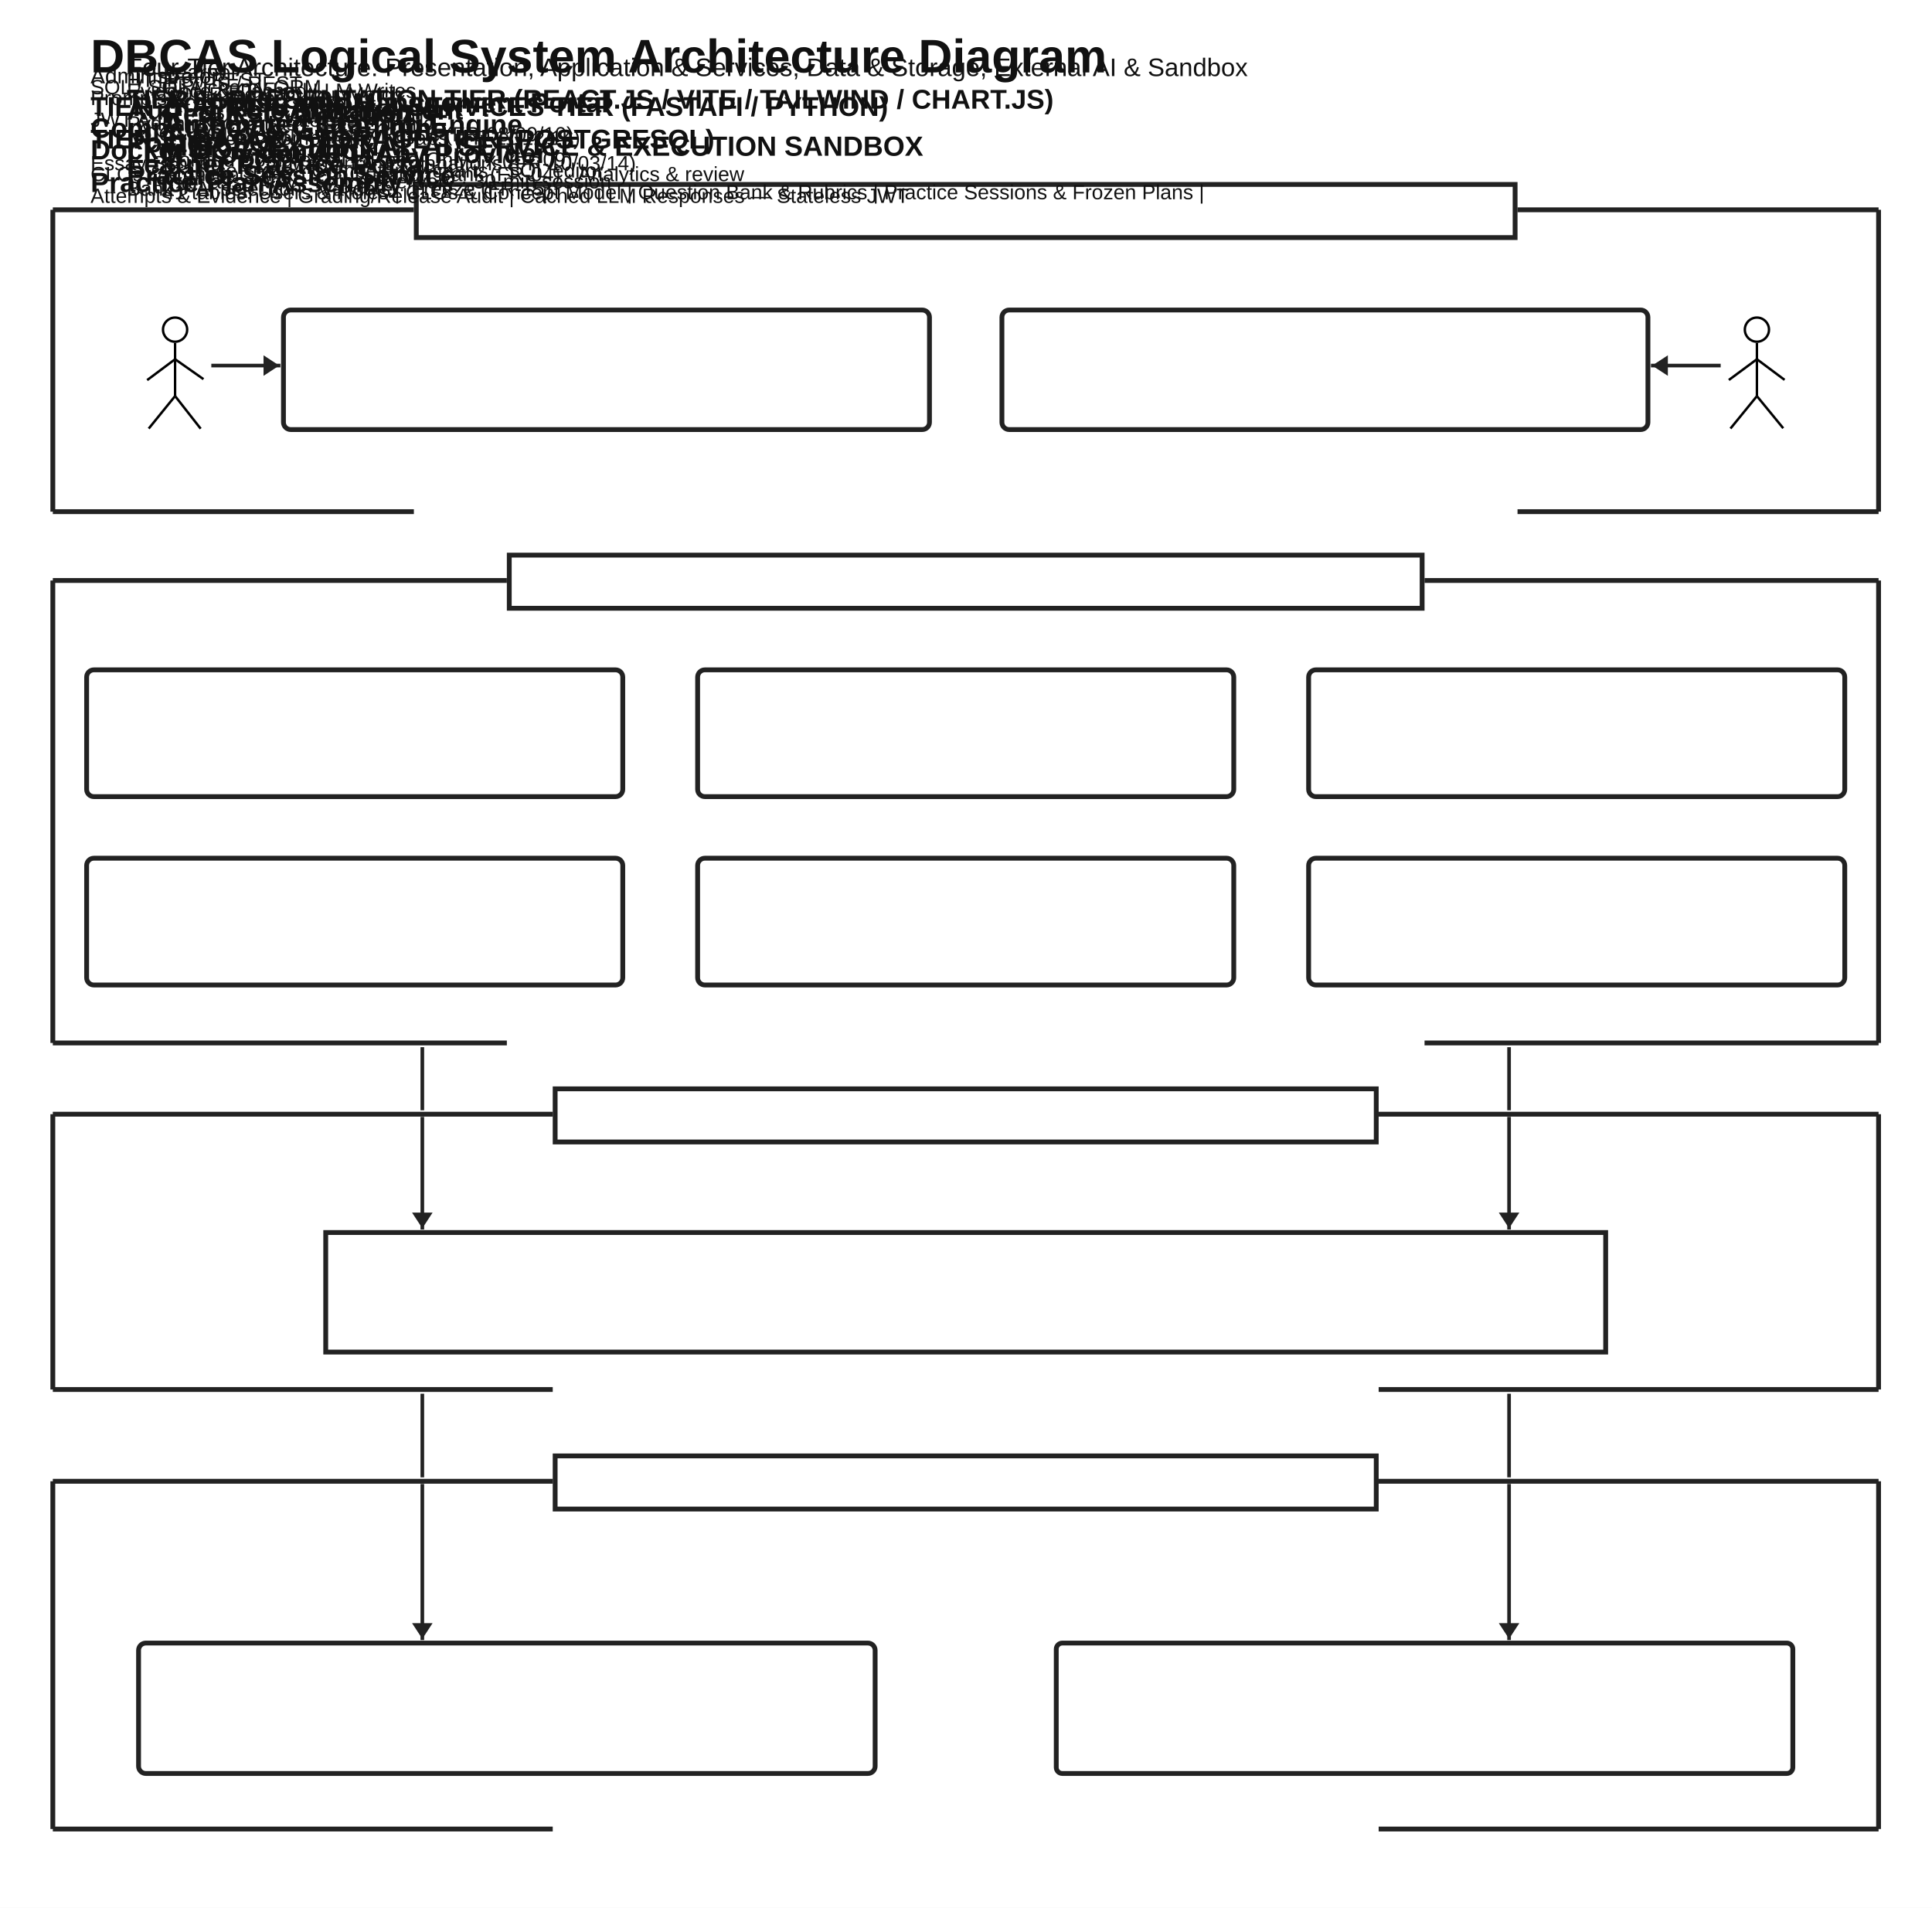
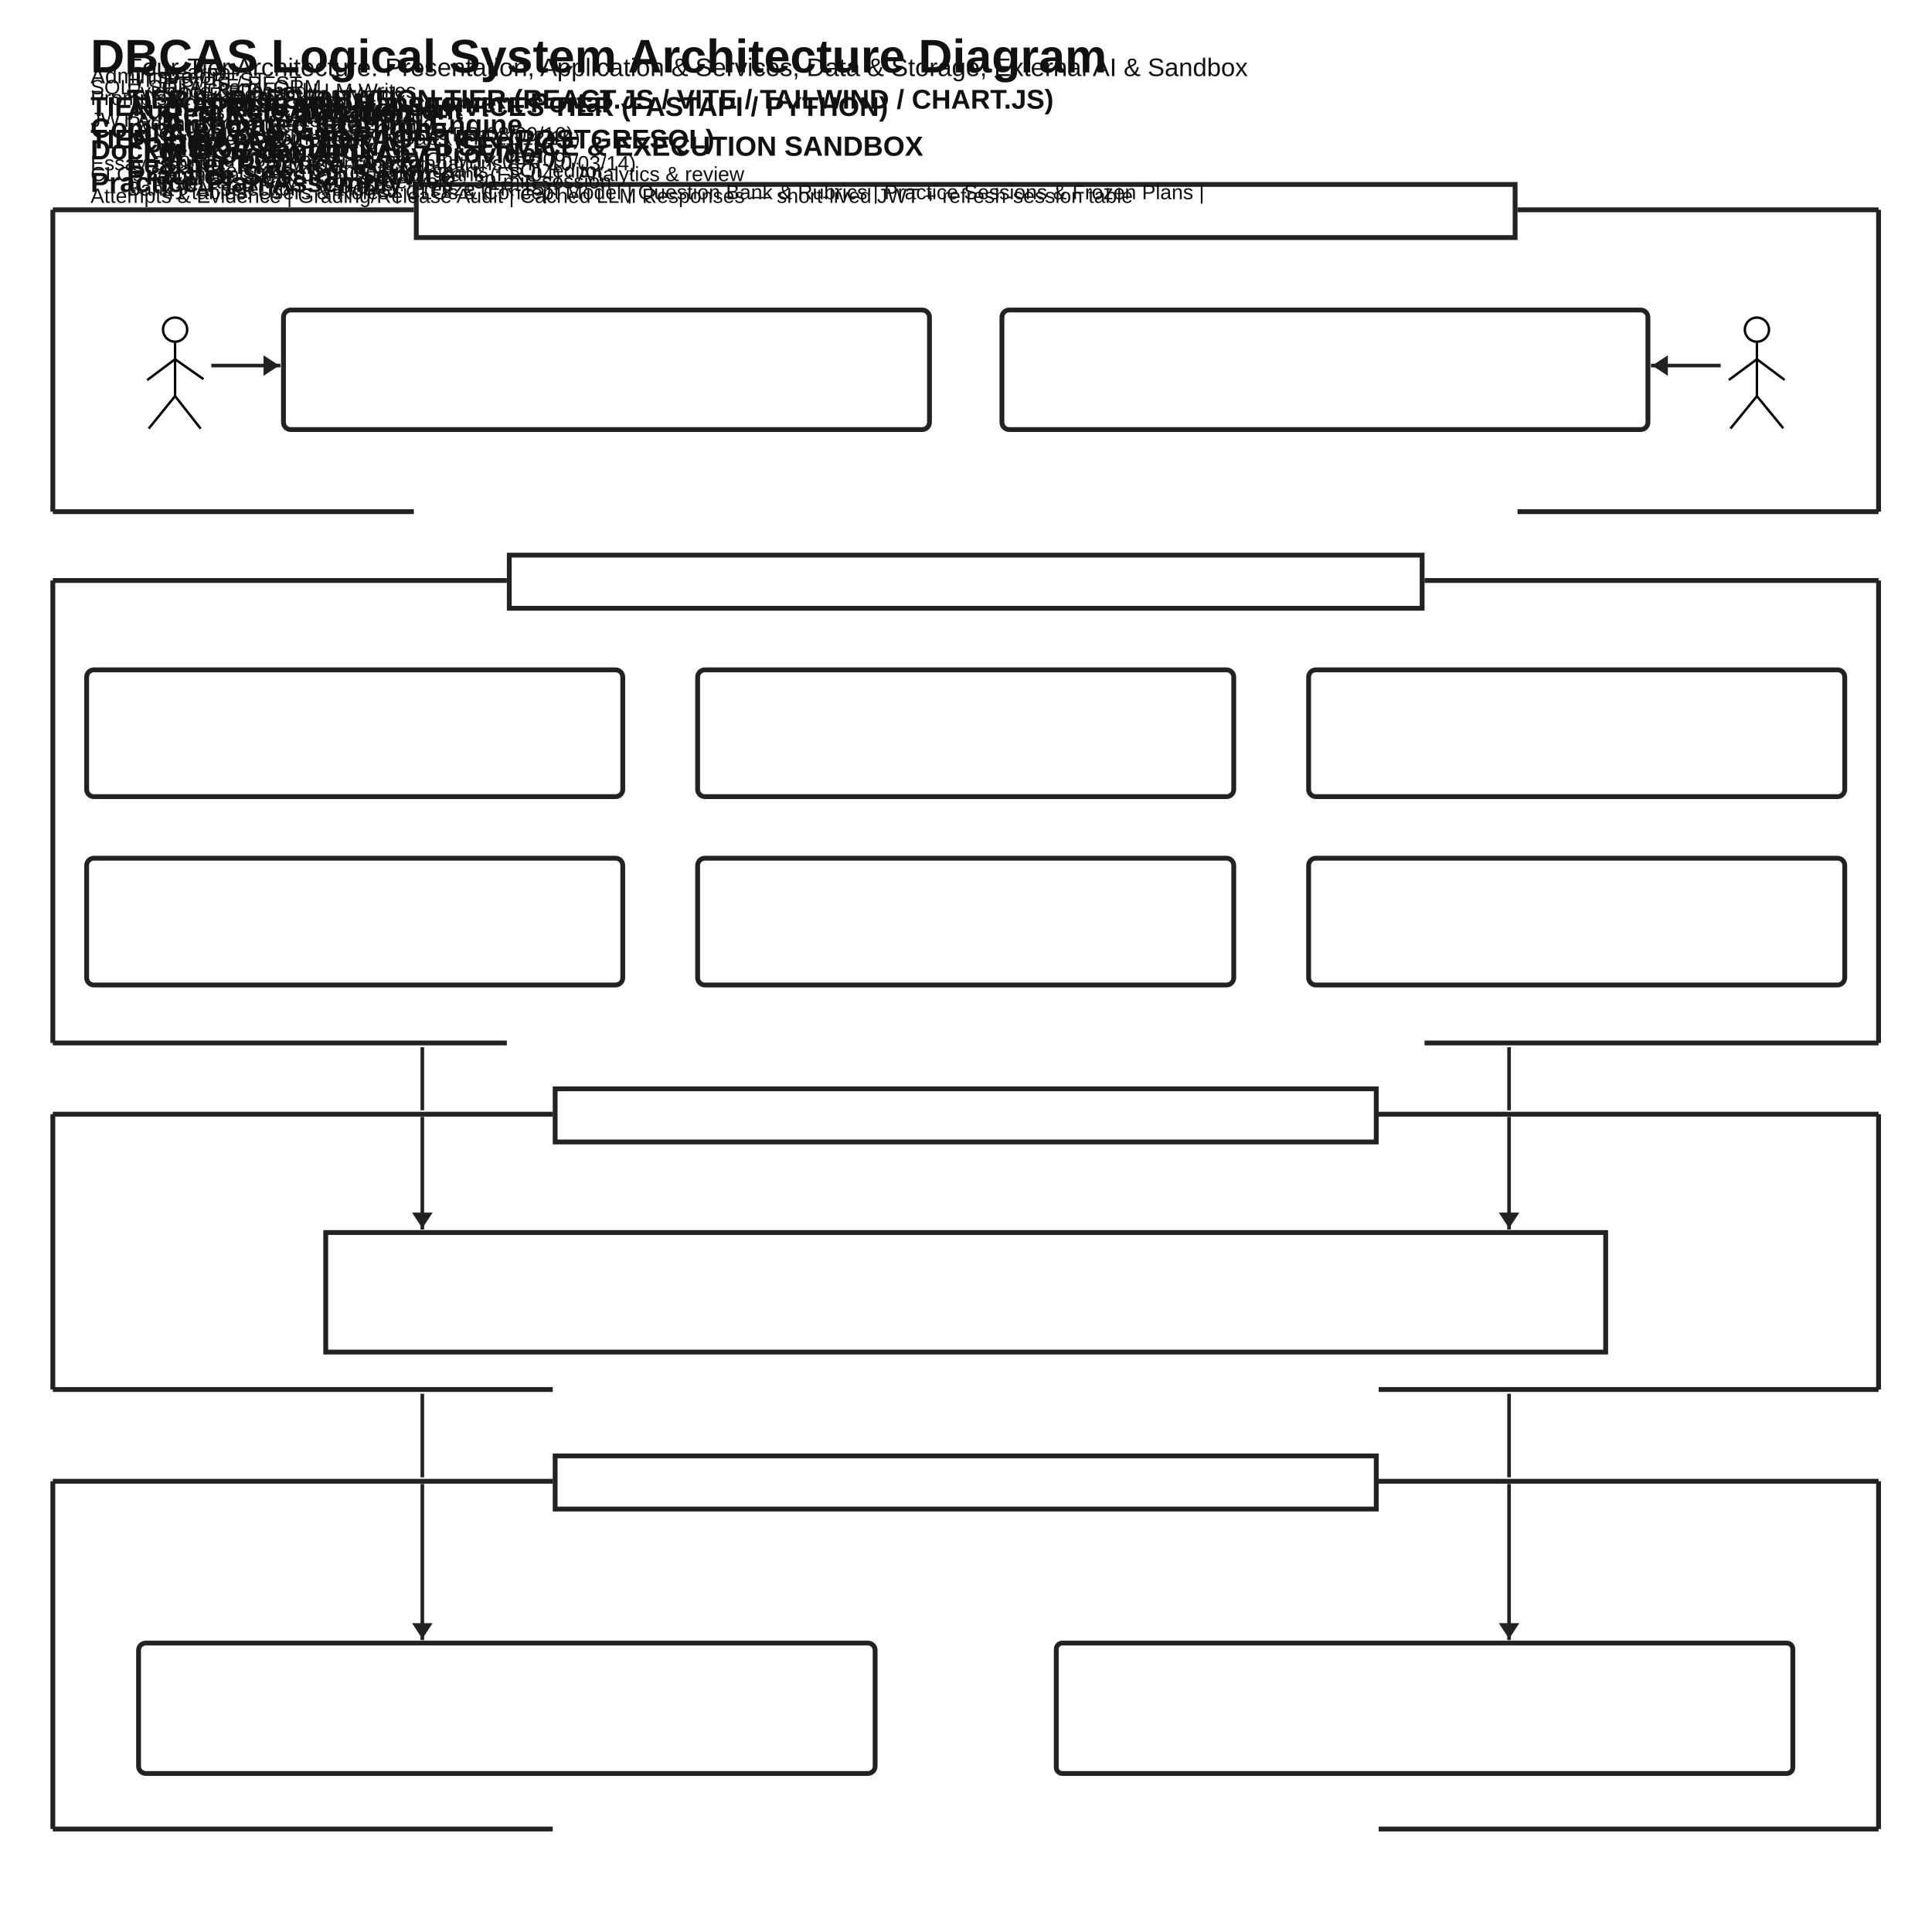
<svg xmlns="http://www.w3.org/2000/svg" width="3200" height="3160" viewBox="0 0 3200 3160">
  <rect width="3200" height="3160" fill="#FFFFFF" />
  <g fill="none" stroke="#222222" stroke-width="8.0">
    <line x1="87.5" y1="961.5" x2="839.5" y2="961.5" />
    <line x1="87.5" y1="1727.5" x2="839.5" y2="1727.5" />
    <line x1="2359.5" y1="961.5" x2="3111.5" y2="961.5" />
    <line x1="2359.5" y1="1727.5" x2="3111.5" y2="1727.5" />
    <line x1="87.5" y1="961.5" x2="87.5" y2="1727.5" />
    <line x1="3111.5" y1="961.5" x2="3111.5" y2="1727.5" />
  </g>
  <g fill="none" stroke="#222222" stroke-width="8.0">
    <line x1="87.5" y1="2453.5" x2="915.5" y2="2453.5" />
    <line x1="87.5" y1="3029.5" x2="915.5" y2="3029.5" />
    <line x1="2283.5" y1="2453.5" x2="3111.5" y2="2453.5" />
    <line x1="2283.5" y1="3029.5" x2="3111.5" y2="3029.5" />
    <line x1="87.5" y1="2453.5" x2="87.5" y2="3029.5" />
    <line x1="3111.5" y1="2453.5" x2="3111.5" y2="3029.5" />
  </g>
  <g fill="none" stroke="#222222" stroke-width="8.0">
    <line x1="87.5" y1="347.5" x2="685.5" y2="347.5" />
    <line x1="87.5" y1="847.5" x2="685.5" y2="847.5" />
    <line x1="2513.5" y1="347.5" x2="3111.5" y2="347.5" />
    <line x1="2513.5" y1="847.5" x2="3111.5" y2="847.5" />
    <line x1="87.5" y1="347.5" x2="87.5" y2="847.5" />
    <line x1="3111.5" y1="347.5" x2="3111.5" y2="847.5" />
  </g>
  <g fill="none" stroke="#222222" stroke-width="8.0">
    <line x1="87.5" y1="1845.5" x2="915.5" y2="1845.5" />
    <line x1="87.5" y1="2301.5" x2="915.5" y2="2301.5" />
    <line x1="2283.5" y1="1845.5" x2="3111.5" y2="1845.5" />
    <line x1="2283.5" y1="2301.5" x2="3111.5" y2="2301.5" />
    <line x1="87.5" y1="1845.5" x2="87.5" y2="2301.5" />
    <line x1="3111.5" y1="1845.5" x2="3111.5" y2="2301.5" />
  </g>
  <rect x="539.5" y="2041.5" width="2120" height="198" rx="0" fill="#FFFFFF" stroke="#222222" stroke-width="8.0" />
  <rect x="229.5" y="2721.5" width="1220" height="216" rx="12" fill="#FFFFFF" stroke="#222222" stroke-width="8.0" />
  <rect x="1749.5" y="2721.5" width="1220" height="216" rx="10" fill="#FFFFFF" stroke="#222222" stroke-width="8.0" />
  <rect x="469.5" y="513.5" width="1070" height="198" rx="12" fill="#FFFFFF" stroke="#222222" stroke-width="8.0" />
  <rect x="1659.5" y="513.5" width="1070" height="198" rx="12" fill="#FFFFFF" stroke="#222222" stroke-width="8.0" />
  <rect x="143.5" y="1109.5" width="888" height="210" rx="12" fill="#FFFFFF" stroke="#222222" stroke-width="8.0" />
  <rect x="143.5" y="1421.5" width="888" height="210" rx="12" fill="#FFFFFF" stroke="#222222" stroke-width="8.0" />
  <rect x="1155.5" y="1109.5" width="888" height="210" rx="12" fill="#FFFFFF" stroke="#222222" stroke-width="8.0" />
  <rect x="1155.5" y="1421.5" width="888" height="210" rx="12" fill="#FFFFFF" stroke="#222222" stroke-width="8.0" />
  <rect x="2167.5" y="1109.5" width="888" height="210" rx="12" fill="#FFFFFF" stroke="#222222" stroke-width="8.0" />
  <rect x="2167.5" y="1421.5" width="888" height="210" rx="12" fill="#FFFFFF" stroke="#222222" stroke-width="8.0" />
  <rect x="689.5" y="305.5" width="1820" height="88" rx="0" fill="#FFFFFF" stroke="#222222" stroke-width="8.0" />
  <rect x="843.5" y="919.5" width="1512" height="88" rx="0" fill="#FFFFFF" stroke="#222222" stroke-width="8.0" />
  <rect x="919.5" y="1803.5" width="1360" height="88" rx="0" fill="#FFFFFF" stroke="#222222" stroke-width="8.0" />
  <rect x="919.5" y="2411.5" width="1360" height="88" rx="0" fill="#FFFFFF" stroke="#222222" stroke-width="8.0" />
  <g fill="none">
    <polyline points="699.5,2458 699.5,2716.5" stroke="#222222" stroke-width="6" />
    <polyline points="2499.5,2458 2499.5,2716.5" stroke="#222222" stroke-width="6" />
    <polyline points="699.5,1850 699.5,2036.5" stroke="#222222" stroke-width="6" />
    <polyline points="2499.5,1850 2499.5,2036.5" stroke="#222222" stroke-width="6" />
    <polyline points="350,605.5 464.5,605.5" stroke="#222222" stroke-width="6" />
    <polyline points="2850,605.5 2734.5,605.5" stroke="#222222" stroke-width="6" />
    <polyline points="699.5,2447 699.5,2308.5" stroke="#222222" stroke-width="6" />
    <polyline points="2499.5,2447 2499.5,2308.5" stroke="#222222" stroke-width="6" />
    <polyline points="699.5,1839 699.5,1734.5" stroke="#222222" stroke-width="6" />
    <polyline points="2499.5,1839 2499.5,1734.5" stroke="#222222" stroke-width="6" />
  </g>
  <g stroke="none">
    <circle cx="2910" cy="546" r="20" fill="none" stroke="#000000" stroke-width="4" />
    <line x1="2910" y1="568" x2="2910" y2="656.1" stroke="#000000" stroke-width="4" fill="none" />
    <line x1="2910" y1="595" x2="2863.5" y2="629.4" stroke="#000000" stroke-width="4" fill="none" />
    <line x1="2910" y1="656.1" x2="2866.2" y2="709.8" stroke="#000000" stroke-width="4" fill="none" />
    <line x1="2910" y1="595" x2="2955.8" y2="629.2" stroke="#000000" stroke-width="4" fill="none" />
    <line x1="2910" y1="656.1" x2="2953.6" y2="709.3" stroke="#000000" stroke-width="4" fill="none" />
    <circle cx="290" cy="546" r="20" fill="none" stroke="#000000" stroke-width="4" />
    <line x1="290" y1="568" x2="290" y2="656" stroke="#000000" stroke-width="4" fill="none" />
    <line x1="290" y1="595" x2="243.7" y2="629.6" stroke="#000000" stroke-width="4" fill="none" />
    <line x1="290" y1="656" x2="246.3" y2="709.9" stroke="#000000" stroke-width="4" fill="none" />
    <line x1="290" y1="595" x2="337" y2="628" stroke="#000000" stroke-width="4" fill="none" />
    <line x1="290" y1="656" x2="332.4" y2="710.1" stroke="#000000" stroke-width="4" fill="none" />
    <polygon points="699.5,2714.5 682.5,2688.5 716.5,2688.5" fill="#222222" />
    <polygon points="2499.5,2714.5 2482.5,2688.5 2516.5,2688.5" fill="#222222" />
    <polygon points="699.5,2034.5 682.5,2008.5 716.5,2008.5" fill="#222222" />
    <polygon points="2499.5,2034.5 2482.5,2008.5 2516.5,2008.5" fill="#222222" />
    <polygon points="462.5,605.5 436.5,622.5 436.5,588.5" fill="#222222" />
    <polygon points="2736.5,605.5 2762.5,588.5 2762.5,622.5" fill="#222222" />
  </g>
  <g font-family="Arial, Helvetica, sans-serif">
    <text x="150" y="120" font-size="78" font-weight="bold" fill="#111111">DBCAS Logical System Architecture Diagram</text>
    <text x="210" y="126" font-size="42" font-weight="normal" fill="#111111">Four-Tier Architecture: Presentation, Application &amp; Services, Data &amp; Storage, External AI &amp; Sandbox</text>
    <text x="270" y="132" font-size="36" font-weight="normal" fill="#111111">Learner</text>
    <text x="150" y="138" font-size="36" font-weight="normal" fill="#111111">Administrator</text>
    <text x="210" y="144" font-size="34" font-weight="normal" fill="#111111">HTTPS / REST</text>
    <text x="270" y="150" font-size="34" font-weight="normal" fill="#111111">HTTPS / REST</text>
    <text x="150" y="156" font-size="34" font-weight="normal" fill="#111111">SQL / SQLAlchemy ORM</text>
    <text x="210" y="162" font-size="34" font-weight="normal" fill="#111111">Evidence &amp; Cached LLM Writes</text>
    <text x="270" y="168" font-size="34" font-weight="normal" fill="#111111">SQL Exec &amp; Output Match</text>
    <text x="150" y="174" font-size="34" font-weight="normal" fill="#111111">Prompts &amp; Structured JSON</text>
    <text x="210" y="180" font-size="45" font-weight="bold" fill="#111111">TIER 1: PRESENTATION TIER (REACT.JS / VITE / TAILWIND / CHART.JS)</text>
    <text x="270" y="186" font-size="46" font-weight="bold" fill="#111111">Administrator Management Portal</text>
    <text x="150" y="192" font-size="45" font-weight="bold" fill="#111111">TIER 2: APPLICATION &amp; SERVICES TIER (FASTAPI / PYTHON)</text>
    <text x="210" y="198" font-size="46" font-weight="bold" fill="#111111">Auth &amp; Role Management</text>
    <text x="270" y="204" font-size="46" font-weight="bold" fill="#111111">Request Validation</text>
    <text x="150" y="210" font-size="34" font-weight="normal" fill="#111111">JWT Auth · RBAC · Stateless (FR-01)</text>
    <text x="210" y="216" font-size="34" font-weight="normal" fill="#111111">Pydantic Schemas · Rate Limiting</text>
    <text x="270" y="222" font-size="46" font-weight="bold" fill="#111111">Automated Grading Engine</text>
    <text x="150" y="228" font-size="46" font-weight="bold" fill="#111111">Competency &amp; Gap Engine</text>
    <text x="210" y="234" font-size="34" font-weight="normal" fill="#111111">MCQ · SQL Output · Essay Rubric (FR-08/09/10)</text>
    <text x="270" y="240" font-size="34" font-weight="normal" fill="#111111">Evidence · Competency · Gaps (FR-11/12/14)</text>
    <text x="150" y="246" font-size="45" font-weight="bold" fill="#111111">TIER 3: DATA &amp; STORAGE TIER (POSTGRESQL)</text>
    <text x="210" y="252" font-size="46" font-weight="bold" fill="#111111">PostgreSQL</text>
    <text x="270" y="258" font-size="46" font-weight="bold" fill="#111111">TIER 4: EXTERNAL AI SERVICE &amp; EXECUTION SANDBOX</text>
    <text x="150" y="264" font-size="46" font-weight="bold" fill="#111111">Docker SQL Sandbox</text>
    <text x="210" y="270" font-size="46" font-weight="bold" fill="#111111">LLM Provider API (Any Provider)</text>
    <text x="270" y="276" font-size="34" font-weight="normal" fill="#111111">Isolated PostgreSQL · Read-Only Tx (FR-09)</text>
    <text x="150" y="282" font-size="34" font-weight="normal" fill="#111111">Essay Scoring · CLO Mapping · Explanations (FR-10/03/14)</text>
    <text x="210" y="288" font-size="46" font-weight="bold" fill="#111111">Learner Practice Portal</text>
    <text x="270" y="294" font-size="34" font-weight="normal" fill="#111111">Practice setup · Competency charts · SQL editor</text>
    <text x="150" y="300" font-size="34" font-weight="normal" fill="#111111">CLOs &amp; Concepts (FR-02) · Question Bank (FR-04) · Analytics &amp; review</text>
    <text x="210" y="306" font-size="46" font-weight="bold" fill="#111111">Practice Session Service</text>
    <text x="270" y="312" font-size="34" font-weight="normal" fill="#111111">Plan assembly · Frozen delivery · 30-min session</text>
    <text x="150" y="318" font-size="46" font-weight="bold" fill="#111111">Practice Plan Assembly</text>
    <text x="210" y="324" font-size="34" font-weight="normal" fill="#111111">Bank + AI selection · Validate · Freeze (FR-15)</text>
    <text x="270" y="330" font-size="34" font-weight="normal" fill="#111111">41 tables: Users &amp; Roles | CLOs &amp; Concept Model | Question Bank &amp; Rubrics | Practice Sessions &amp; Frozen Plans |</text>
-     <text x="150" y="336" font-size="34" font-weight="normal" fill="#111111">Attempts &amp; Evidence | Grading/Release Audit | Cached LLM Responses — Stateless JWT</text>
+     <text x="150" y="336" font-size="34" font-weight="normal" fill="#111111">Attempts &amp; Evidence | Grading/Release Audit | Cached LLM Responses — short-lived JWT + refresh-session table</text>
  </g>
</svg>
